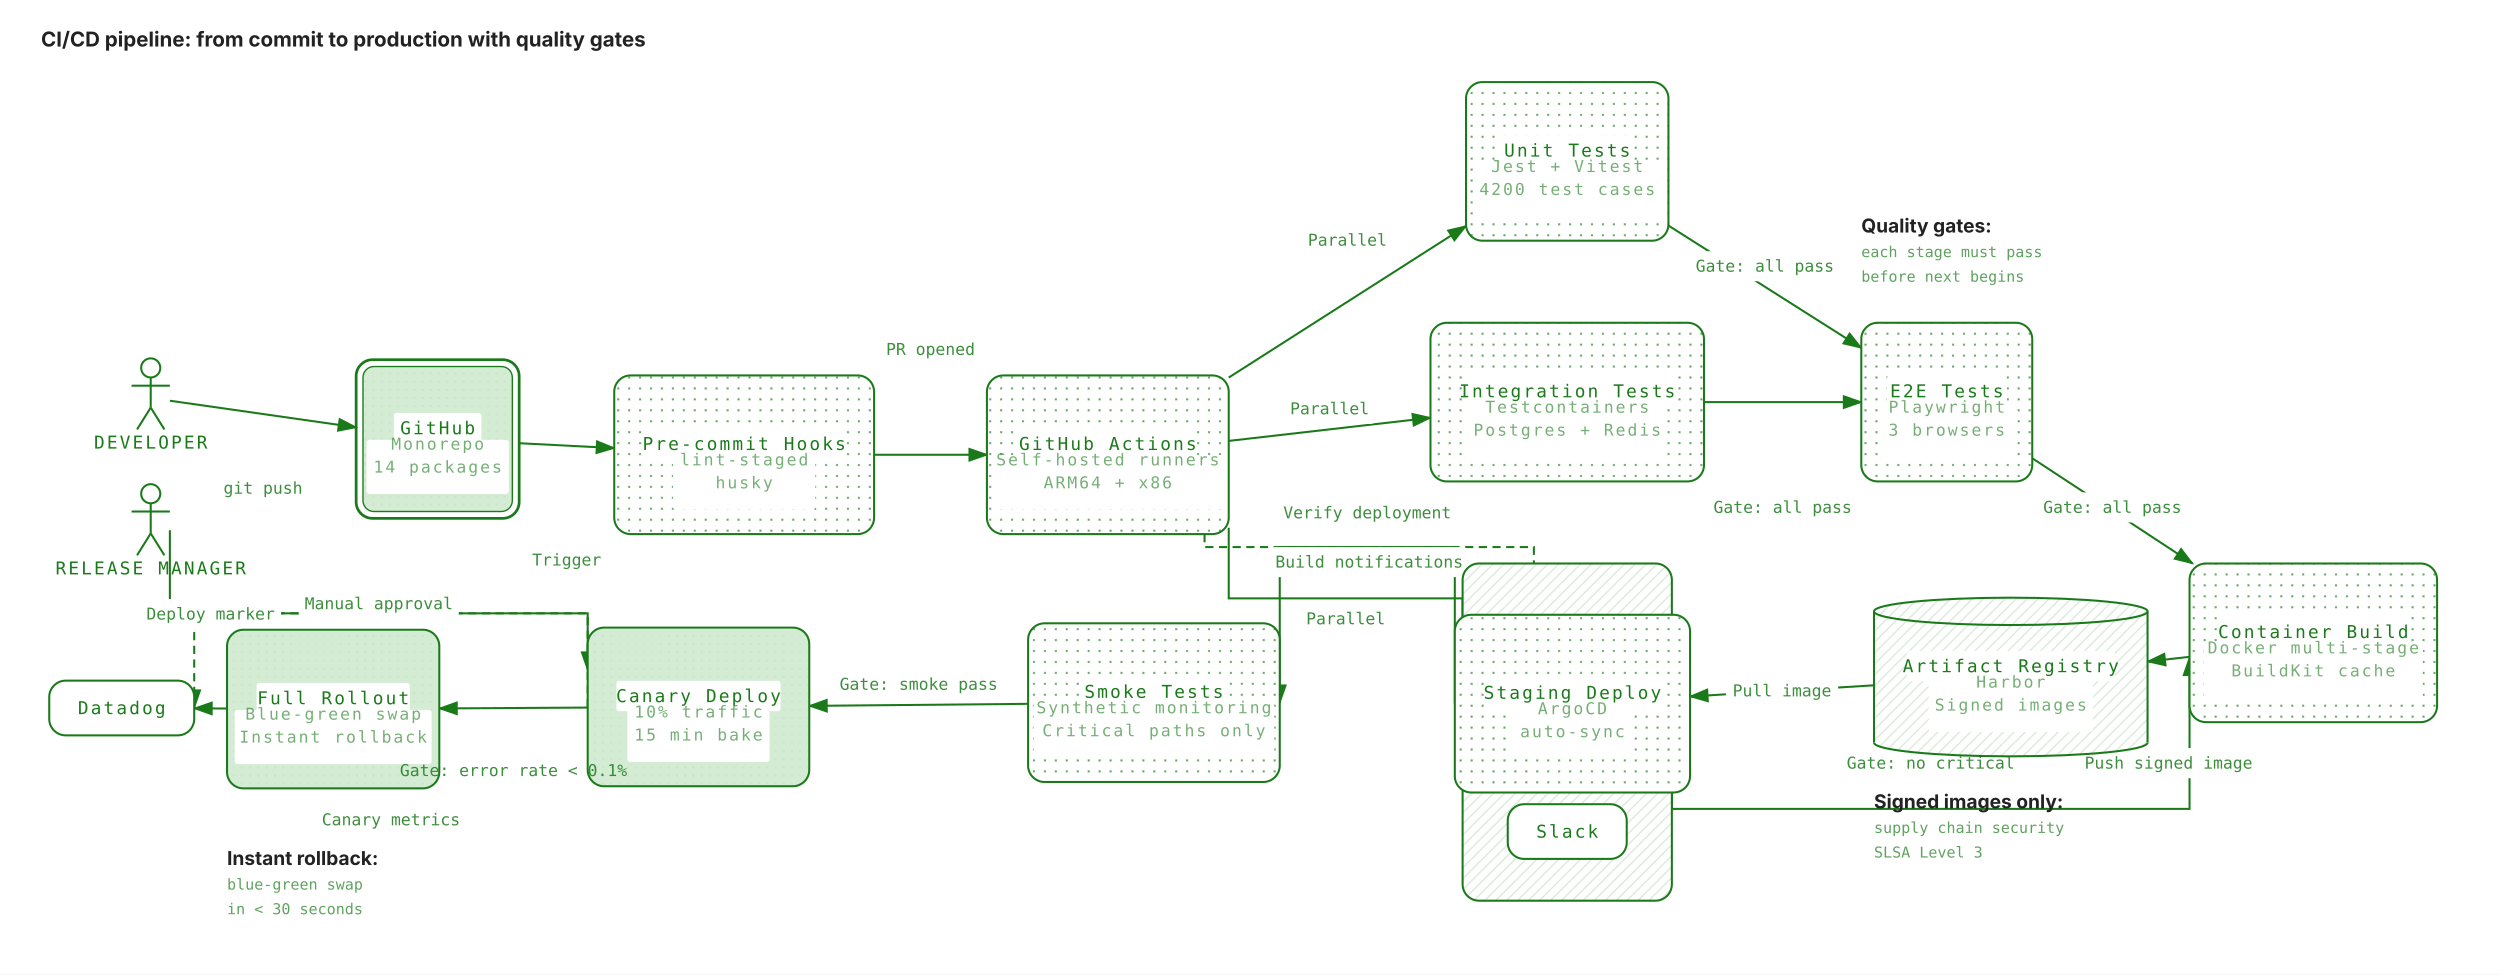
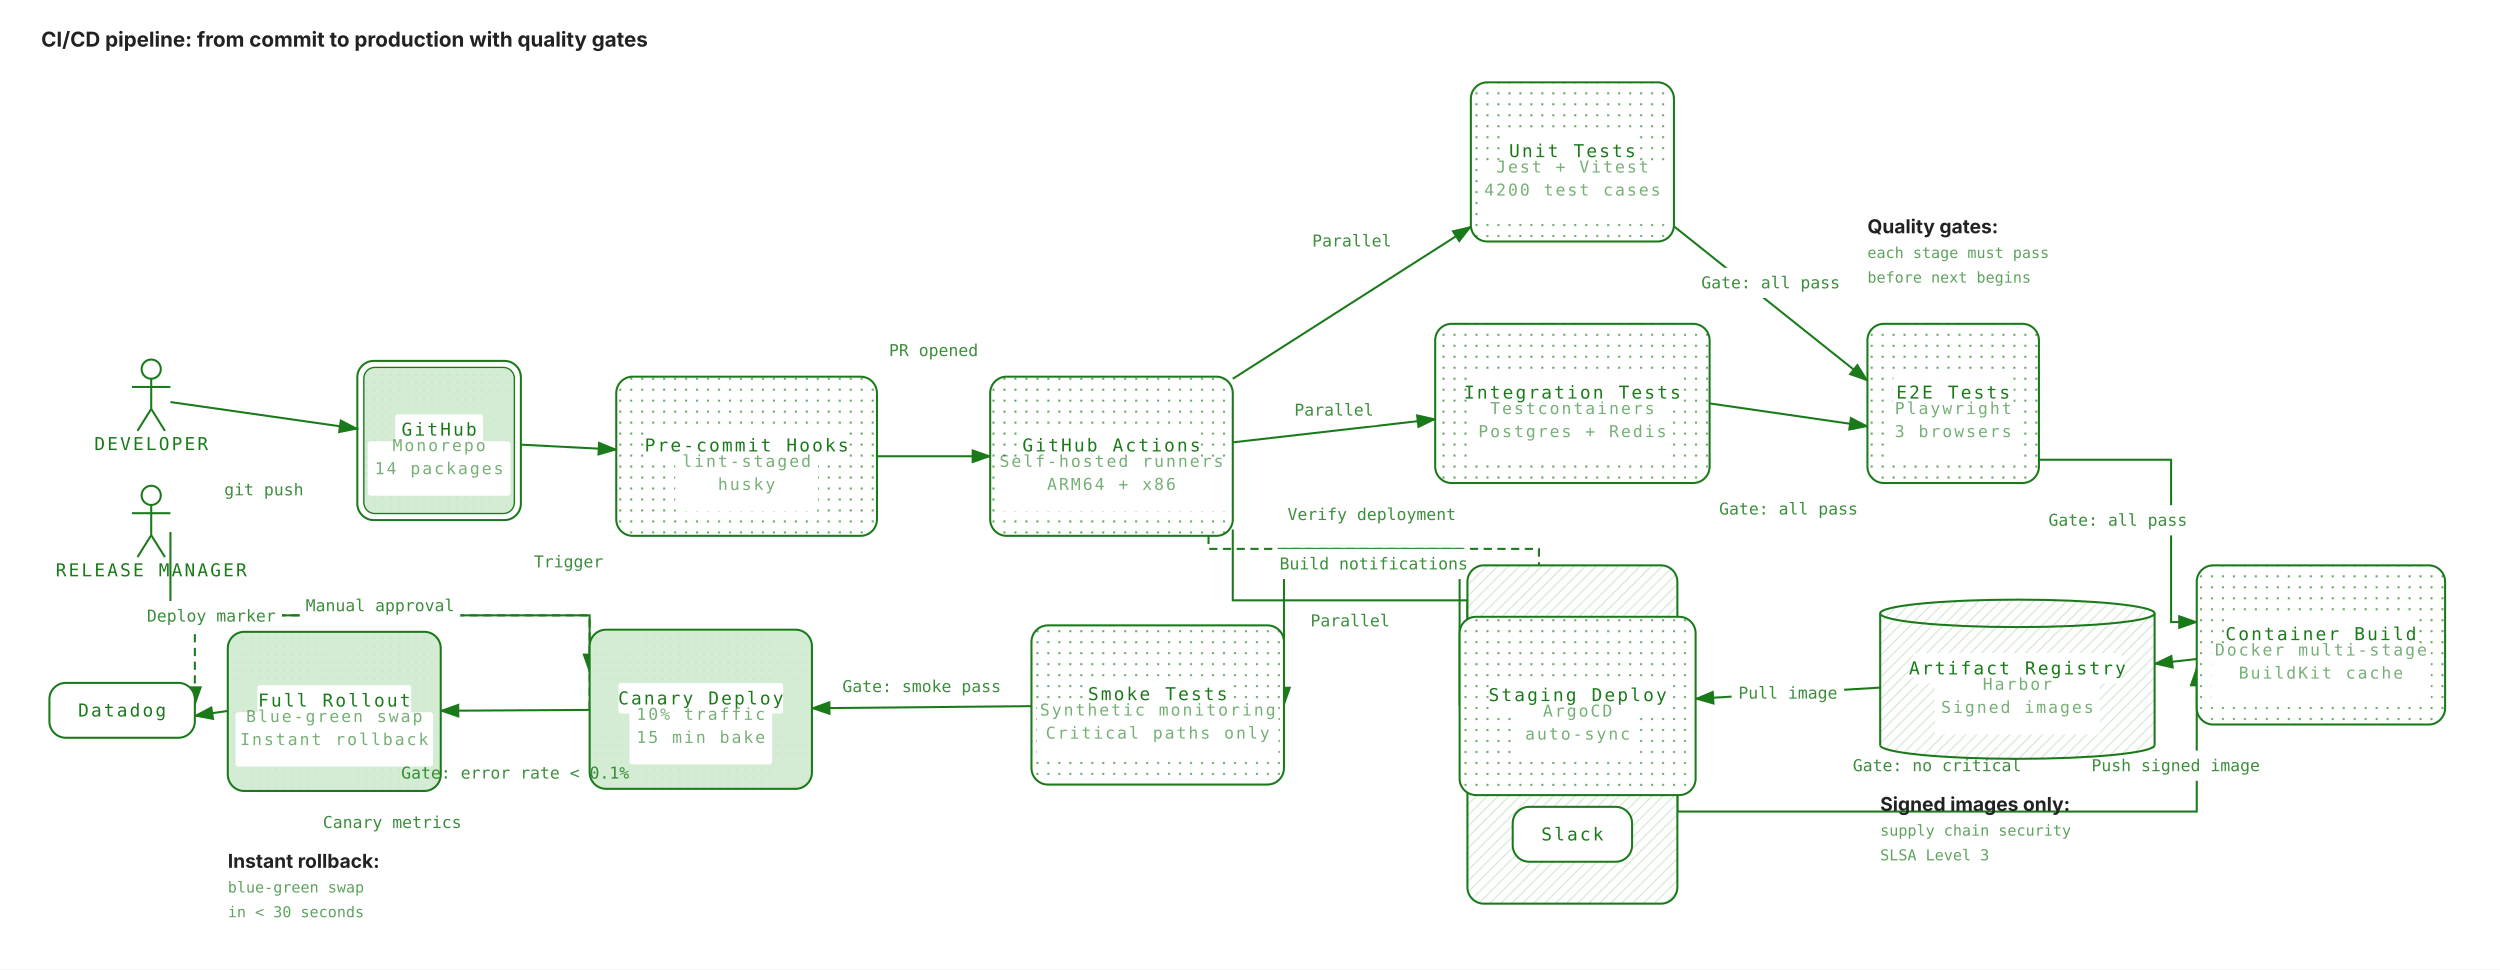
- <svg xmlns="http://www.w3.org/2000/svg" viewBox="0 0 1827.9 712.438" width="1827.9" height="712.438">
+ <svg xmlns="http://www.w3.org/2000/svg" viewBox="0 0 1821.9 706.438" width="1821.9" height="706.438">
  <defs>
    <pattern id="dotgrid" width="8" height="8" patternUnits="userSpaceOnUse">
      <rect width="8" height="8" fill="#ffffff" />
      <circle cx="4" cy="4" r="0.8" fill="#1a7a1a" opacity="0.7" />
    </pattern>
    <pattern id="crosshatch" width="8" height="8" patternUnits="userSpaceOnUse">
      <rect width="8" height="8" fill="#ffffff" />
      <path d="M0 8L8 0M-1 1L1 -1M7 9L9 7" stroke="#1a7a1a" stroke-width="0.8" opacity="0.2" />
    </pattern>
    <pattern id="hero" width="6" height="6" patternUnits="userSpaceOnUse">
      <rect width="6" height="6" fill="#d4ecd4" />
      <circle cx="3" cy="3" r="0.6" fill="#b0d8b0" opacity="0.5" />
    </pattern>
    <marker id="arrowhead" markerWidth="10" markerHeight="7" refX="9" refY="3.5" orient="auto" markerUnits="strokeWidth">
      <polygon points="0 0, 10 3.5, 0 7" fill="#1a7a1a" />
    </marker>
    <marker id="arrowhead-reverse" markerWidth="10" markerHeight="7" refX="1" refY="3.5" orient="auto" markerUnits="strokeWidth">
      <polygon points="10 0, 0 3.5, 10 7" fill="#1a7a1a" />
    </marker>
  </defs>
  <rect width="100%" height="100%" fill="#ffffff" />
  <g class="diagram">
    <text x="30" y="34" font-family="'Inter', 'Helvetica Neue', Arial, sans-serif" font-size="15" fill="#222222" font-weight="700">CI/CD pipeline: from commit to production with quality gates</text>
    <line x1="124.2" y1="293.002" x2="260.4" y2="312.478" stroke="#1a7a1a" stroke-width="1.5" marker-end="url(#arrowhead)" />
    <line x1="379.6" y1="324.058" x2="449.1" y2="327.625" stroke="#1a7a1a" stroke-width="1.5" marker-end="url(#arrowhead)" />
    <line x1="639.1" y1="332.5" x2="721.6" y2="332.5" stroke="#1a7a1a" stroke-width="1.5" marker-end="url(#arrowhead)" />
    <line x1="898.4" y1="276.049" x2="1071.9" y2="165.255" stroke="#1a7a1a" stroke-width="1.5" marker-end="url(#arrowhead)" />
    <line x1="898.4" y1="322.368" x2="1045.9" y2="305.462" stroke="#1a7a1a" stroke-width="1.5" marker-end="url(#arrowhead)" />
    <polyline points="898.4,385.865 898.4,437.5 1069.4,437.5 1069.4,489.094" fill="none" stroke="#1a7a1a" stroke-width="1.5" marker-end="url(#arrowhead)" />
-     <line x1="1219.9" y1="164.933" x2="1360.9" y2="254.36" stroke="#1a7a1a" stroke-width="1.5" marker-end="url(#arrowhead)" />
-     <line x1="1245.9" y1="294" x2="1360.9" y2="294" stroke="#1a7a1a" stroke-width="1.5" marker-end="url(#arrowhead)" />
-     <line x1="1485.9" y1="335.045" x2="1603.082" y2="412" stroke="#1a7a1a" stroke-width="1.5" marker-end="url(#arrowhead)" />
-     <polyline points="1222.4,526.121 1222.4,591.425 1600.9,591.425 1600.9,480.829" fill="none" stroke="#1a7a1a" stroke-width="1.5" marker-end="url(#arrowhead)" />
+     <line x1="1219.9" y1="164.933" x2="1360.9" y2="277.333" stroke="#1a7a1a" stroke-width="1.5" marker-end="url(#arrowhead)" />
+     <line x1="1245.9" y1="294" x2="1360.9" y2="310.667" stroke="#1a7a1a" stroke-width="1.5" marker-end="url(#arrowhead)" />
+     <polyline points="1485.9,335.045 1582.2,335.045 1582.2,453.333 1600.9,453.333" fill="none" stroke="#1a7a1a" stroke-width="1.5" marker-end="url(#arrowhead)" />
+     <polyline points="1222.4,526.121 1222.4,591.425 1600.9,591.425 1600.9,486.667" fill="none" stroke="#1a7a1a" stroke-width="1.5" marker-end="url(#arrowhead)" />
    <line x1="1600.9" y1="480.228" x2="1570.2" y2="483.698" stroke="#1a7a1a" stroke-width="1.5" marker-end="url(#arrowhead)" />
    <line x1="1370.2" y1="501.073" x2="1235.7" y2="509.24" stroke="#1a7a1a" stroke-width="1.5" marker-end="url(#arrowhead)" />
    <polyline points="1063.7,514.262 1063.7,400 935.7,400 935.7,513.964" fill="none" stroke="#1a7a1a" stroke-width="1.5" marker-end="url(#arrowhead)" />
    <line x1="751.7" y1="514.613" x2="591.7" y2="516.115" stroke="#1a7a1a" stroke-width="1.5" marker-end="url(#arrowhead)" />
    <polyline points="124.2,387.68 124.2,448.438 429.7,448.438 429.7,489.799" fill="none" stroke="#1a7a1a" stroke-width="1.5" marker-end="url(#arrowhead)" />
    <line x1="429.7" y1="517.349" x2="321.2" y2="517.984" stroke="#1a7a1a" stroke-width="1.5" marker-end="url(#arrowhead)" />
-     <line x1="166" y1="518.045" x2="142" y2="517.924" stroke="#1a7a1a" stroke-width="1.5" marker-end="url(#arrowhead)" />
+     <line x1="166" y1="518.045" x2="142" y2="521.656" stroke="#1a7a1a" stroke-width="1.5" marker-end="url(#arrowhead)" />
    <polyline points="880.716,390.5 880.716,400 1121.515,400 1121.515,588" fill="none" stroke="#1a7a1a" stroke-width="1.5" stroke-dasharray="6 4" marker-end="url(#arrowhead)" />
-     <polyline points="429.7,517.025 429.7,448.438 142,448.438 142,517.558" fill="none" stroke="#1a7a1a" stroke-width="1.5" stroke-dasharray="6 4" marker-end="url(#arrowhead)" />
+     <polyline points="429.7,517.025 429.7,448.438 142,448.438 142,513.656" fill="none" stroke="#1a7a1a" stroke-width="1.5" stroke-dasharray="6 4" marker-end="url(#arrowhead)" />
    <rect x="158.3" y="346" width="68" height="22" rx="4" fill="#ffffff" />
    <rect x="383.85" y="398.5" width="61" height="22" rx="4" fill="#ffffff" />
    <rect x="642.85" y="244.5" width="75" height="22" rx="4" fill="#ffffff" />
    <rect x="951.15" y="164.652" width="68" height="22" rx="4" fill="#ffffff" />
    <rect x="938.15" y="287.915" width="68" height="22" rx="4" fill="#ffffff" />
    <rect x="949.9" y="441.479" width="68" height="22" rx="4" fill="#ffffff" />
-     <rect x="1235.4" y="183.647" width="110" height="22" rx="4" fill="#ffffff" />
+     <rect x="1235.4" y="195.133" width="110" height="22" rx="4" fill="#ffffff" />
    <rect x="1248.4" y="360" width="110" height="22" rx="4" fill="#ffffff" />
-     <rect x="1489.491" y="360" width="110" height="22" rx="4" fill="#ffffff" />
+     <rect x="1488.4" y="368.189" width="110" height="22" rx="4" fill="#ffffff" />
    <rect x="1346.15" y="547" width="131" height="22" rx="4" fill="#ffffff" />
    <rect x="1520.05" y="547" width="131" height="22" rx="4" fill="#ffffff" />
    <rect x="1261.95" y="494.156" width="82" height="22" rx="4" fill="#ffffff" />
    <rect x="934.2" y="364" width="131" height="22" rx="4" fill="#ffffff" />
    <rect x="609.7" y="489.364" width="124" height="22" rx="4" fill="#ffffff" />
    <rect x="218.45" y="430.438" width="117" height="22" rx="4" fill="#ffffff" />
    <rect x="278.45" y="552.438" width="194" height="22" rx="4" fill="#ffffff" />
    <rect x="102.5" y="438" width="103" height="22" rx="4" fill="#ffffff" />
    <rect x="928.616" y="400" width="145" height="22" rx="4" fill="#ffffff" />
    <rect x="230.85" y="588.438" width="110" height="22" rx="4" fill="#ffffff" />
    <circle cx="110.2" cy="269" r="7" fill="none" stroke="#1a7a1a" stroke-width="1.5" />
    <line x1="110.2" y1="276" x2="110.2" y2="298" stroke="#1a7a1a" stroke-width="1.5" />
    <line x1="96.2" y1="282" x2="124.2" y2="282" stroke="#1a7a1a" stroke-width="1.5" />
    <line x1="110.2" y1="298" x2="100.2" y2="314" stroke="#1a7a1a" stroke-width="1.5" />
    <line x1="110.2" y1="298" x2="120.2" y2="314" stroke="#1a7a1a" stroke-width="1.5" />
    <text x="110.2" y="328" font-family="'JetBrains Mono', 'Fira Code', 'SF Mono', 'Cascadia Code', monospace" font-size="13" fill="#1a7a1a" text-anchor="middle" letter-spacing="0.12em">DEVELOPER</text>
    <circle cx="110.2" cy="361" r="7" fill="none" stroke="#1a7a1a" stroke-width="1.5" />
    <line x1="110.2" y1="368" x2="110.2" y2="390" stroke="#1a7a1a" stroke-width="1.5" />
    <line x1="96.2" y1="374" x2="124.2" y2="374" stroke="#1a7a1a" stroke-width="1.5" />
    <line x1="110.2" y1="390" x2="100.2" y2="406" stroke="#1a7a1a" stroke-width="1.5" />
    <line x1="110.2" y1="390" x2="120.2" y2="406" stroke="#1a7a1a" stroke-width="1.5" />
    <text x="110.2" y="420" font-family="'JetBrains Mono', 'Fira Code', 'SF Mono', 'Cascadia Code', monospace" font-size="13" fill="#1a7a1a" text-anchor="middle" letter-spacing="0.12em">RELEASE MANAGER</text>
-     <rect x="260.4" y="263" width="119.2" height="116" rx="12" fill="none" stroke="#1a7a1a" stroke-width="2" />
-     <rect x="265.4" y="268" width="109.2" height="106" rx="8" fill="url(#hero)" stroke="#1a7a1a" stroke-width="1" />
+     <rect x="260.4" y="263" width="119.2" height="116" rx="12" fill="none" stroke="#1a7a1a" stroke-width="1.5" />
+     <rect x="265.15" y="267.75" width="109.7" height="106.5" rx="8" fill="url(#hero)" stroke="#1a7a1a" stroke-width="1" />
    <rect x="288" y="301.9" width="64" height="22.2" fill="#ffffff" rx="2" />
    <text x="320" y="313" font-family="'JetBrains Mono', 'Fira Code', 'SF Mono', 'Cascadia Code', monospace" font-size="13" fill="#1a7a1a" text-anchor="middle" dominant-baseline="central" letter-spacing="0.12em">GitHub</text>
    <rect x="268" y="321.6" width="104" height="39.6" fill="#ffffff" rx="2" />
    <text x="320" y="324.6" font-family="'JetBrains Mono', 'Fira Code', 'SF Mono', 'Cascadia Code', monospace" font-size="12" fill="#1a7a1a" opacity="0.6" text-anchor="middle" dominant-baseline="central" letter-spacing="0.12em">Monorepo</text>
    <text x="320" y="341.4" font-family="'JetBrains Mono', 'Fira Code', 'SF Mono', 'Cascadia Code', monospace" font-size="12" fill="#1a7a1a" opacity="0.6" text-anchor="middle" dominant-baseline="central" letter-spacing="0.12em">14 packages</text>
    <rect x="449.1" y="274.5" width="190" height="116" rx="12" fill="url(#dotgrid)" stroke="#1a7a1a" stroke-width="1.5" />
    <rect x="472.1" y="313.4" width="144" height="22.2" fill="#ffffff" rx="2" />
    <text x="544.1" y="324.5" font-family="'JetBrains Mono', 'Fira Code', 'SF Mono', 'Cascadia Code', monospace" font-size="13" fill="#1a7a1a" text-anchor="middle" dominant-baseline="central" letter-spacing="0.12em">Pre-commit Hooks</text>
    <rect x="492.1" y="333.1" width="104" height="39.6" fill="#ffffff" rx="2" />
    <text x="544.1" y="336.1" font-family="'JetBrains Mono', 'Fira Code', 'SF Mono', 'Cascadia Code', monospace" font-size="12" fill="#1a7a1a" opacity="0.6" text-anchor="middle" dominant-baseline="central" letter-spacing="0.12em">lint-staged</text>
    <text x="544.1" y="352.9" font-family="'JetBrains Mono', 'Fira Code', 'SF Mono', 'Cascadia Code', monospace" font-size="12" fill="#1a7a1a" opacity="0.6" text-anchor="middle" dominant-baseline="central" letter-spacing="0.12em">husky</text>
    <rect x="721.6" y="274.5" width="176.8" height="116" rx="12" fill="url(#dotgrid)" stroke="#1a7a1a" stroke-width="1.5" />
    <rect x="746" y="313.4" width="128" height="22.2" fill="#ffffff" rx="2" />
    <text x="810" y="324.5" font-family="'JetBrains Mono', 'Fira Code', 'SF Mono', 'Cascadia Code', monospace" font-size="13" fill="#1a7a1a" text-anchor="middle" dominant-baseline="central" letter-spacing="0.12em">GitHub Actions</text>
    <rect x="726" y="333.1" width="168" height="39.6" fill="#ffffff" rx="2" />
    <text x="810" y="336.1" font-family="'JetBrains Mono', 'Fira Code', 'SF Mono', 'Cascadia Code', monospace" font-size="12" fill="#1a7a1a" opacity="0.6" text-anchor="middle" dominant-baseline="central" letter-spacing="0.12em">Self-hosted runners</text>
    <text x="810" y="352.9" font-family="'JetBrains Mono', 'Fira Code', 'SF Mono', 'Cascadia Code', monospace" font-size="12" fill="#1a7a1a" opacity="0.6" text-anchor="middle" dominant-baseline="central" letter-spacing="0.12em">ARM64 + x86</text>
    <rect x="1071.9" y="60" width="148" height="116" rx="12" fill="url(#dotgrid)" stroke="#1a7a1a" stroke-width="1.5" />
    <rect x="1097.9" y="98.9" width="96" height="22.2" fill="#ffffff" rx="2" />
    <text x="1145.9" y="110" font-family="'JetBrains Mono', 'Fira Code', 'SF Mono', 'Cascadia Code', monospace" font-size="13" fill="#1a7a1a" text-anchor="middle" dominant-baseline="central" letter-spacing="0.12em">Unit Tests</text>
    <rect x="1077.9" y="118.6" width="136" height="39.6" fill="#ffffff" rx="2" />
    <text x="1145.9" y="121.6" font-family="'JetBrains Mono', 'Fira Code', 'SF Mono', 'Cascadia Code', monospace" font-size="12" fill="#1a7a1a" opacity="0.6" text-anchor="middle" dominant-baseline="central" letter-spacing="0.12em">Jest + Vitest</text>
    <text x="1145.9" y="138.4" font-family="'JetBrains Mono', 'Fira Code', 'SF Mono', 'Cascadia Code', monospace" font-size="12" fill="#1a7a1a" opacity="0.6" text-anchor="middle" dominant-baseline="central" letter-spacing="0.12em">4200 test cases</text>
    <rect x="1045.9" y="236" width="200" height="116" rx="12" fill="url(#dotgrid)" stroke="#1a7a1a" stroke-width="1.5" />
    <rect x="1069.9" y="274.9" width="152" height="22.2" fill="#ffffff" rx="2" />
    <text x="1145.9" y="286" font-family="'JetBrains Mono', 'Fira Code', 'SF Mono', 'Cascadia Code', monospace" font-size="13" fill="#1a7a1a" text-anchor="middle" dominant-baseline="central" letter-spacing="0.12em">Integration Tests</text>
    <rect x="1073.9" y="294.6" width="144" height="39.6" fill="#ffffff" rx="2" />
    <text x="1145.9" y="297.6" font-family="'JetBrains Mono', 'Fira Code', 'SF Mono', 'Cascadia Code', monospace" font-size="12" fill="#1a7a1a" opacity="0.6" text-anchor="middle" dominant-baseline="central" letter-spacing="0.12em">Testcontainers</text>
    <text x="1145.9" y="314.4" font-family="'JetBrains Mono', 'Fira Code', 'SF Mono', 'Cascadia Code', monospace" font-size="12" fill="#1a7a1a" opacity="0.6" text-anchor="middle" dominant-baseline="central" letter-spacing="0.12em">Postgres + Redis</text>
    <rect x="1360.9" y="236" width="125" height="116" rx="12" fill="url(#dotgrid)" stroke="#1a7a1a" stroke-width="1.5" />
    <rect x="1379.4" y="274.9" width="88" height="22.2" fill="#ffffff" rx="2" />
    <text x="1423.4" y="286" font-family="'JetBrains Mono', 'Fira Code', 'SF Mono', 'Cascadia Code', monospace" font-size="13" fill="#1a7a1a" text-anchor="middle" dominant-baseline="central" letter-spacing="0.12em">E2E Tests</text>
    <rect x="1375.4" y="294.6" width="96" height="39.6" fill="#ffffff" rx="2" />
    <text x="1423.4" y="297.6" font-family="'JetBrains Mono', 'Fira Code', 'SF Mono', 'Cascadia Code', monospace" font-size="12" fill="#1a7a1a" opacity="0.6" text-anchor="middle" dominant-baseline="central" letter-spacing="0.12em">Playwright</text>
    <text x="1423.4" y="314.4" font-family="'JetBrains Mono', 'Fira Code', 'SF Mono', 'Cascadia Code', monospace" font-size="12" fill="#1a7a1a" opacity="0.6" text-anchor="middle" dominant-baseline="central" letter-spacing="0.12em">3 browsers</text>
    <rect x="1069.4" y="412" width="153" height="246.55" rx="12" fill="url(#crosshatch)" stroke="#1a7a1a" stroke-width="1.5" />
    <rect x="1089.9" y="516.175" width="112" height="22.2" fill="#ffffff" rx="2" />
    <text x="1145.9" y="527.275" font-family="'JetBrains Mono', 'Fira Code', 'SF Mono', 'Cascadia Code', monospace" font-size="13" fill="#1a7a1a" text-anchor="middle" dominant-baseline="central" letter-spacing="0.12em">SAST Scanner</text>
    <rect x="1089.9" y="535.875" width="112" height="39.6" fill="#ffffff" rx="2" />
    <text x="1145.9" y="538.875" font-family="'JetBrains Mono', 'Fira Code', 'SF Mono', 'Cascadia Code', monospace" font-size="12" fill="#1a7a1a" opacity="0.6" text-anchor="middle" dominant-baseline="central" letter-spacing="0.12em">Semgrep</text>
    <text x="1145.9" y="555.675" font-family="'JetBrains Mono', 'Fira Code', 'SF Mono', 'Cascadia Code', monospace" font-size="12" fill="#1a7a1a" opacity="0.6" text-anchor="middle" dominant-baseline="central" letter-spacing="0.12em">Custom rules</text>
    <rect x="1600.9" y="412" width="181" height="116" rx="12" fill="url(#dotgrid)" stroke="#1a7a1a" stroke-width="1.5" />
    <rect x="1623.4" y="450.9" width="136" height="22.2" fill="#ffffff" rx="2" />
    <text x="1691.4" y="462" font-family="'JetBrains Mono', 'Fira Code', 'SF Mono', 'Cascadia Code', monospace" font-size="13" fill="#1a7a1a" text-anchor="middle" dominant-baseline="central" letter-spacing="0.12em">Container Build</text>
    <rect x="1611.4" y="470.6" width="160" height="39.6" fill="#ffffff" rx="2" />
    <text x="1691.4" y="473.6" font-family="'JetBrains Mono', 'Fira Code', 'SF Mono', 'Cascadia Code', monospace" font-size="12" fill="#1a7a1a" opacity="0.6" text-anchor="middle" dominant-baseline="central" letter-spacing="0.12em">Docker multi-stage</text>
    <text x="1691.4" y="490.4" font-family="'JetBrains Mono', 'Fira Code', 'SF Mono', 'Cascadia Code', monospace" font-size="12" fill="#1a7a1a" opacity="0.6" text-anchor="middle" dominant-baseline="central" letter-spacing="0.12em">BuildKit cache</text>
    <rect x="1063.7" y="449.5" width="172" height="129.925" rx="12" fill="url(#dotgrid)" stroke="#1a7a1a" stroke-width="1.5" />
    <rect x="1085.7" y="495.362" width="128" height="22.2" fill="#ffffff" rx="2" />
    <text x="1149.7" y="506.462" font-family="'JetBrains Mono', 'Fira Code', 'SF Mono', 'Cascadia Code', monospace" font-size="13" fill="#1a7a1a" text-anchor="middle" dominant-baseline="central" letter-spacing="0.12em">Staging Deploy</text>
    <rect x="1105.7" y="515.062" width="88" height="39.6" fill="#ffffff" rx="2" />
    <text x="1149.7" y="518.062" font-family="'JetBrains Mono', 'Fira Code', 'SF Mono', 'Cascadia Code', monospace" font-size="12" fill="#1a7a1a" opacity="0.6" text-anchor="middle" dominant-baseline="central" letter-spacing="0.12em">ArgoCD</text>
    <text x="1149.7" y="534.862" font-family="'JetBrains Mono', 'Fira Code', 'SF Mono', 'Cascadia Code', monospace" font-size="12" fill="#1a7a1a" opacity="0.6" text-anchor="middle" dominant-baseline="central" letter-spacing="0.12em">auto-sync</text>
    <rect x="751.7" y="455.75" width="184" height="116" rx="12" fill="url(#dotgrid)" stroke="#1a7a1a" stroke-width="1.5" />
    <rect x="791.7" y="494.65" width="104" height="22.2" fill="#ffffff" rx="2" />
    <text x="843.7" y="505.75" font-family="'JetBrains Mono', 'Fira Code', 'SF Mono', 'Cascadia Code', monospace" font-size="13" fill="#1a7a1a" text-anchor="middle" dominant-baseline="central" letter-spacing="0.12em">Smoke Tests</text>
    <rect x="755.7" y="514.35" width="176" height="39.6" fill="#ffffff" rx="2" />
    <text x="843.7" y="517.35" font-family="'JetBrains Mono', 'Fira Code', 'SF Mono', 'Cascadia Code', monospace" font-size="12" fill="#1a7a1a" opacity="0.6" text-anchor="middle" dominant-baseline="central" letter-spacing="0.12em">Synthetic monitoring</text>
    <text x="843.7" y="534.15" font-family="'JetBrains Mono', 'Fira Code', 'SF Mono', 'Cascadia Code', monospace" font-size="12" fill="#1a7a1a" opacity="0.6" text-anchor="middle" dominant-baseline="central" letter-spacing="0.12em">Critical paths only</text>
    <rect x="429.7" y="458.875" width="162" height="116" rx="12" fill="url(#hero)" stroke="#1a7a1a" stroke-width="1.5" />
    <rect x="450.7" y="497.775" width="120" height="22.2" fill="#ffffff" rx="2" />
    <text x="510.7" y="508.875" font-family="'JetBrains Mono', 'Fira Code', 'SF Mono', 'Cascadia Code', monospace" font-size="13" fill="#1a7a1a" text-anchor="middle" dominant-baseline="central" letter-spacing="0.12em">Canary Deploy</text>
    <rect x="458.7" y="517.475" width="104" height="39.6" fill="#ffffff" rx="2" />
    <text x="510.7" y="520.475" font-family="'JetBrains Mono', 'Fira Code', 'SF Mono', 'Cascadia Code', monospace" font-size="12" fill="#1a7a1a" opacity="0.6" text-anchor="middle" dominant-baseline="central" letter-spacing="0.12em">10% traffic</text>
    <text x="510.7" y="537.275" font-family="'JetBrains Mono', 'Fira Code', 'SF Mono', 'Cascadia Code', monospace" font-size="12" fill="#1a7a1a" opacity="0.6" text-anchor="middle" dominant-baseline="central" letter-spacing="0.12em">15 min bake</text>
    <rect x="166" y="460.438" width="155.2" height="116" rx="12" fill="url(#hero)" stroke="#1a7a1a" stroke-width="1.5" />
    <rect x="187.6" y="499.337" width="112" height="22.2" fill="#ffffff" rx="2" />
    <text x="243.6" y="510.438" font-family="'JetBrains Mono', 'Fira Code', 'SF Mono', 'Cascadia Code', monospace" font-size="13" fill="#1a7a1a" text-anchor="middle" dominant-baseline="central" letter-spacing="0.12em">Full Rollout</text>
    <rect x="171.6" y="519.038" width="144" height="39.6" fill="#ffffff" rx="2" />
    <text x="243.6" y="522.038" font-family="'JetBrains Mono', 'Fira Code', 'SF Mono', 'Cascadia Code', monospace" font-size="12" fill="#1a7a1a" opacity="0.6" text-anchor="middle" dominant-baseline="central" letter-spacing="0.12em">Blue-green swap</text>
    <text x="243.6" y="538.837" font-family="'JetBrains Mono', 'Fira Code', 'SF Mono', 'Cascadia Code', monospace" font-size="12" fill="#1a7a1a" opacity="0.6" text-anchor="middle" dominant-baseline="central" letter-spacing="0.12em">Instant rollback</text>
    <rect x="1370.2" y="447" width="200" height="96" fill="url(#crosshatch)" stroke="none" />
    <line x1="1370.2" y1="447" x2="1370.2" y2="543" stroke="#1a7a1a" stroke-width="1.5" />
    <line x1="1570.2" y1="447" x2="1570.2" y2="543" stroke="#1a7a1a" stroke-width="1.5" />
    <ellipse cx="1470.2" cy="447" rx="100" ry="10" fill="url(#crosshatch)" stroke="#1a7a1a" stroke-width="1.5" />
    <path d="M1370.2,543 A100,10 0 0,0 1570.2,543" fill="url(#crosshatch)" stroke="#1a7a1a" stroke-width="1.5" />
    <rect x="1394.2" y="475.9" width="152" height="22.2" fill="#ffffff" rx="2" />
    <text x="1470.2" y="487" font-family="'JetBrains Mono', 'Fira Code', 'SF Mono', 'Cascadia Code', monospace" font-size="13" fill="#1a7a1a" text-anchor="middle" dominant-baseline="central" letter-spacing="0.12em">Artifact Registry</text>
    <rect x="1410.2" y="495.6" width="120" height="39.6" fill="#ffffff" rx="2" />
    <text x="1470.2" y="498.6" font-family="'JetBrains Mono', 'Fira Code', 'SF Mono', 'Cascadia Code', monospace" font-size="12" fill="#1a7a1a" opacity="0.6" text-anchor="middle" dominant-baseline="central" letter-spacing="0.12em">Harbor</text>
    <text x="1470.2" y="515.4" font-family="'JetBrains Mono', 'Fira Code', 'SF Mono', 'Cascadia Code', monospace" font-size="12" fill="#1a7a1a" opacity="0.6" text-anchor="middle" dominant-baseline="central" letter-spacing="0.12em">Signed images</text>
    <rect x="36" y="497.656" width="106" height="40" rx="12" fill="#ffffff" stroke="#1a7a1a" stroke-width="1.5" />
    <text x="89" y="517.656" font-family="'JetBrains Mono', 'Fira Code', 'SF Mono', 'Cascadia Code', monospace" font-size="13" fill="#1a7a1a" text-anchor="middle" dominant-baseline="central" letter-spacing="0.12em">Datadog</text>
    <rect x="1102.4" y="588" width="87" height="40" rx="12" fill="#ffffff" stroke="#1a7a1a" stroke-width="1.5" />
    <text x="1145.9" y="608" font-family="'JetBrains Mono', 'Fira Code', 'SF Mono', 'Cascadia Code', monospace" font-size="13" fill="#1a7a1a" text-anchor="middle" dominant-baseline="central" letter-spacing="0.12em">Slack</text>
    <text x="192.3" y="361" font-family="'JetBrains Mono', 'Fira Code', 'SF Mono', 'Cascadia Code', monospace" font-size="12" fill="#1a7a1a" opacity="0.85" text-anchor="middle">git push</text>
    <text x="414.35" y="413.5" font-family="'JetBrains Mono', 'Fira Code', 'SF Mono', 'Cascadia Code', monospace" font-size="12" fill="#1a7a1a" opacity="0.85" text-anchor="middle">Trigger</text>
    <text x="680.35" y="259.5" font-family="'JetBrains Mono', 'Fira Code', 'SF Mono', 'Cascadia Code', monospace" font-size="12" fill="#1a7a1a" opacity="0.85" text-anchor="middle">PR opened</text>
    <text x="985.15" y="179.652" font-family="'JetBrains Mono', 'Fira Code', 'SF Mono', 'Cascadia Code', monospace" font-size="12" fill="#1a7a1a" opacity="0.85" text-anchor="middle">Parallel</text>
    <text x="972.15" y="302.915" font-family="'JetBrains Mono', 'Fira Code', 'SF Mono', 'Cascadia Code', monospace" font-size="12" fill="#1a7a1a" opacity="0.85" text-anchor="middle">Parallel</text>
    <text x="983.9" y="456.479" font-family="'JetBrains Mono', 'Fira Code', 'SF Mono', 'Cascadia Code', monospace" font-size="12" fill="#1a7a1a" opacity="0.85" text-anchor="middle">Parallel</text>
-     <text x="1290.4" y="198.647" font-family="'JetBrains Mono', 'Fira Code', 'SF Mono', 'Cascadia Code', monospace" font-size="12" fill="#1a7a1a" opacity="0.85" text-anchor="middle">Gate: all pass</text>
+     <text x="1290.4" y="210.133" font-family="'JetBrains Mono', 'Fira Code', 'SF Mono', 'Cascadia Code', monospace" font-size="12" fill="#1a7a1a" opacity="0.85" text-anchor="middle">Gate: all pass</text>
    <text x="1303.4" y="375" font-family="'JetBrains Mono', 'Fira Code', 'SF Mono', 'Cascadia Code', monospace" font-size="12" fill="#1a7a1a" opacity="0.85" text-anchor="middle">Gate: all pass</text>
-     <text x="1544.491" y="375" font-family="'JetBrains Mono', 'Fira Code', 'SF Mono', 'Cascadia Code', monospace" font-size="12" fill="#1a7a1a" opacity="0.85" text-anchor="middle">Gate: all pass</text>
+     <text x="1543.4" y="383.189" font-family="'JetBrains Mono', 'Fira Code', 'SF Mono', 'Cascadia Code', monospace" font-size="12" fill="#1a7a1a" opacity="0.85" text-anchor="middle">Gate: all pass</text>
    <text x="1411.65" y="562" font-family="'JetBrains Mono', 'Fira Code', 'SF Mono', 'Cascadia Code', monospace" font-size="12" fill="#1a7a1a" opacity="0.85" text-anchor="middle">Gate: no critical</text>
    <text x="1585.55" y="562" font-family="'JetBrains Mono', 'Fira Code', 'SF Mono', 'Cascadia Code', monospace" font-size="12" fill="#1a7a1a" opacity="0.85" text-anchor="middle">Push signed image</text>
    <text x="1302.95" y="509.156" font-family="'JetBrains Mono', 'Fira Code', 'SF Mono', 'Cascadia Code', monospace" font-size="12" fill="#1a7a1a" opacity="0.85" text-anchor="middle">Pull image</text>
    <text x="999.7" y="379" font-family="'JetBrains Mono', 'Fira Code', 'SF Mono', 'Cascadia Code', monospace" font-size="12" fill="#1a7a1a" opacity="0.85" text-anchor="middle">Verify deployment</text>
    <text x="671.7" y="504.364" font-family="'JetBrains Mono', 'Fira Code', 'SF Mono', 'Cascadia Code', monospace" font-size="12" fill="#1a7a1a" opacity="0.85" text-anchor="middle">Gate: smoke pass</text>
    <text x="276.95" y="445.438" font-family="'JetBrains Mono', 'Fira Code', 'SF Mono', 'Cascadia Code', monospace" font-size="12" fill="#1a7a1a" opacity="0.85" text-anchor="middle">Manual approval</text>
    <text x="375.45" y="567.438" font-family="'JetBrains Mono', 'Fira Code', 'SF Mono', 'Cascadia Code', monospace" font-size="12" fill="#1a7a1a" opacity="0.85" text-anchor="middle">Gate: error rate &lt; 0.1%</text>
    <text x="154" y="453" font-family="'JetBrains Mono', 'Fira Code', 'SF Mono', 'Cascadia Code', monospace" font-size="12" fill="#1a7a1a" opacity="0.85" text-anchor="middle">Deploy marker</text>
    <text x="1001.116" y="415" font-family="'JetBrains Mono', 'Fira Code', 'SF Mono', 'Cascadia Code', monospace" font-size="12" fill="#1a7a1a" opacity="0.85" text-anchor="middle">Build notifications</text>
    <text x="285.85" y="603.438" font-family="'JetBrains Mono', 'Fira Code', 'SF Mono', 'Cascadia Code', monospace" font-size="12" fill="#1a7a1a" opacity="0.85" text-anchor="middle">Canary metrics</text>
    <text x="1360.9" y="170" font-family="'Inter', 'Helvetica Neue', Arial, sans-serif" font-size="14" fill="#222222" font-weight="700">Quality gates:</text>
    <text x="1360.9" y="188" font-family="'JetBrains Mono', 'Fira Code', 'SF Mono', 'Cascadia Code', monospace" font-size="11" fill="#1a7a1a" opacity="0.7">each stage must pass</text>
    <text x="1360.9" y="206" font-family="'JetBrains Mono', 'Fira Code', 'SF Mono', 'Cascadia Code', monospace" font-size="11" fill="#1a7a1a" opacity="0.7">before next begins</text>
    <text x="1370.2" y="591" font-family="'Inter', 'Helvetica Neue', Arial, sans-serif" font-size="14" fill="#222222" font-weight="700">Signed images only:</text>
    <text x="1370.2" y="609" font-family="'JetBrains Mono', 'Fira Code', 'SF Mono', 'Cascadia Code', monospace" font-size="11" fill="#1a7a1a" opacity="0.7">supply chain security</text>
    <text x="1370.2" y="627" font-family="'JetBrains Mono', 'Fira Code', 'SF Mono', 'Cascadia Code', monospace" font-size="11" fill="#1a7a1a" opacity="0.7">SLSA Level 3</text>
    <text x="166" y="632.438" font-family="'Inter', 'Helvetica Neue', Arial, sans-serif" font-size="14" fill="#222222" font-weight="700">Instant rollback:</text>
    <text x="166" y="650.438" font-family="'JetBrains Mono', 'Fira Code', 'SF Mono', 'Cascadia Code', monospace" font-size="11" fill="#1a7a1a" opacity="0.7">blue-green swap</text>
    <text x="166" y="668.438" font-family="'JetBrains Mono', 'Fira Code', 'SF Mono', 'Cascadia Code', monospace" font-size="11" fill="#1a7a1a" opacity="0.7">in &lt; 30 seconds</text>
  </g>
</svg>
